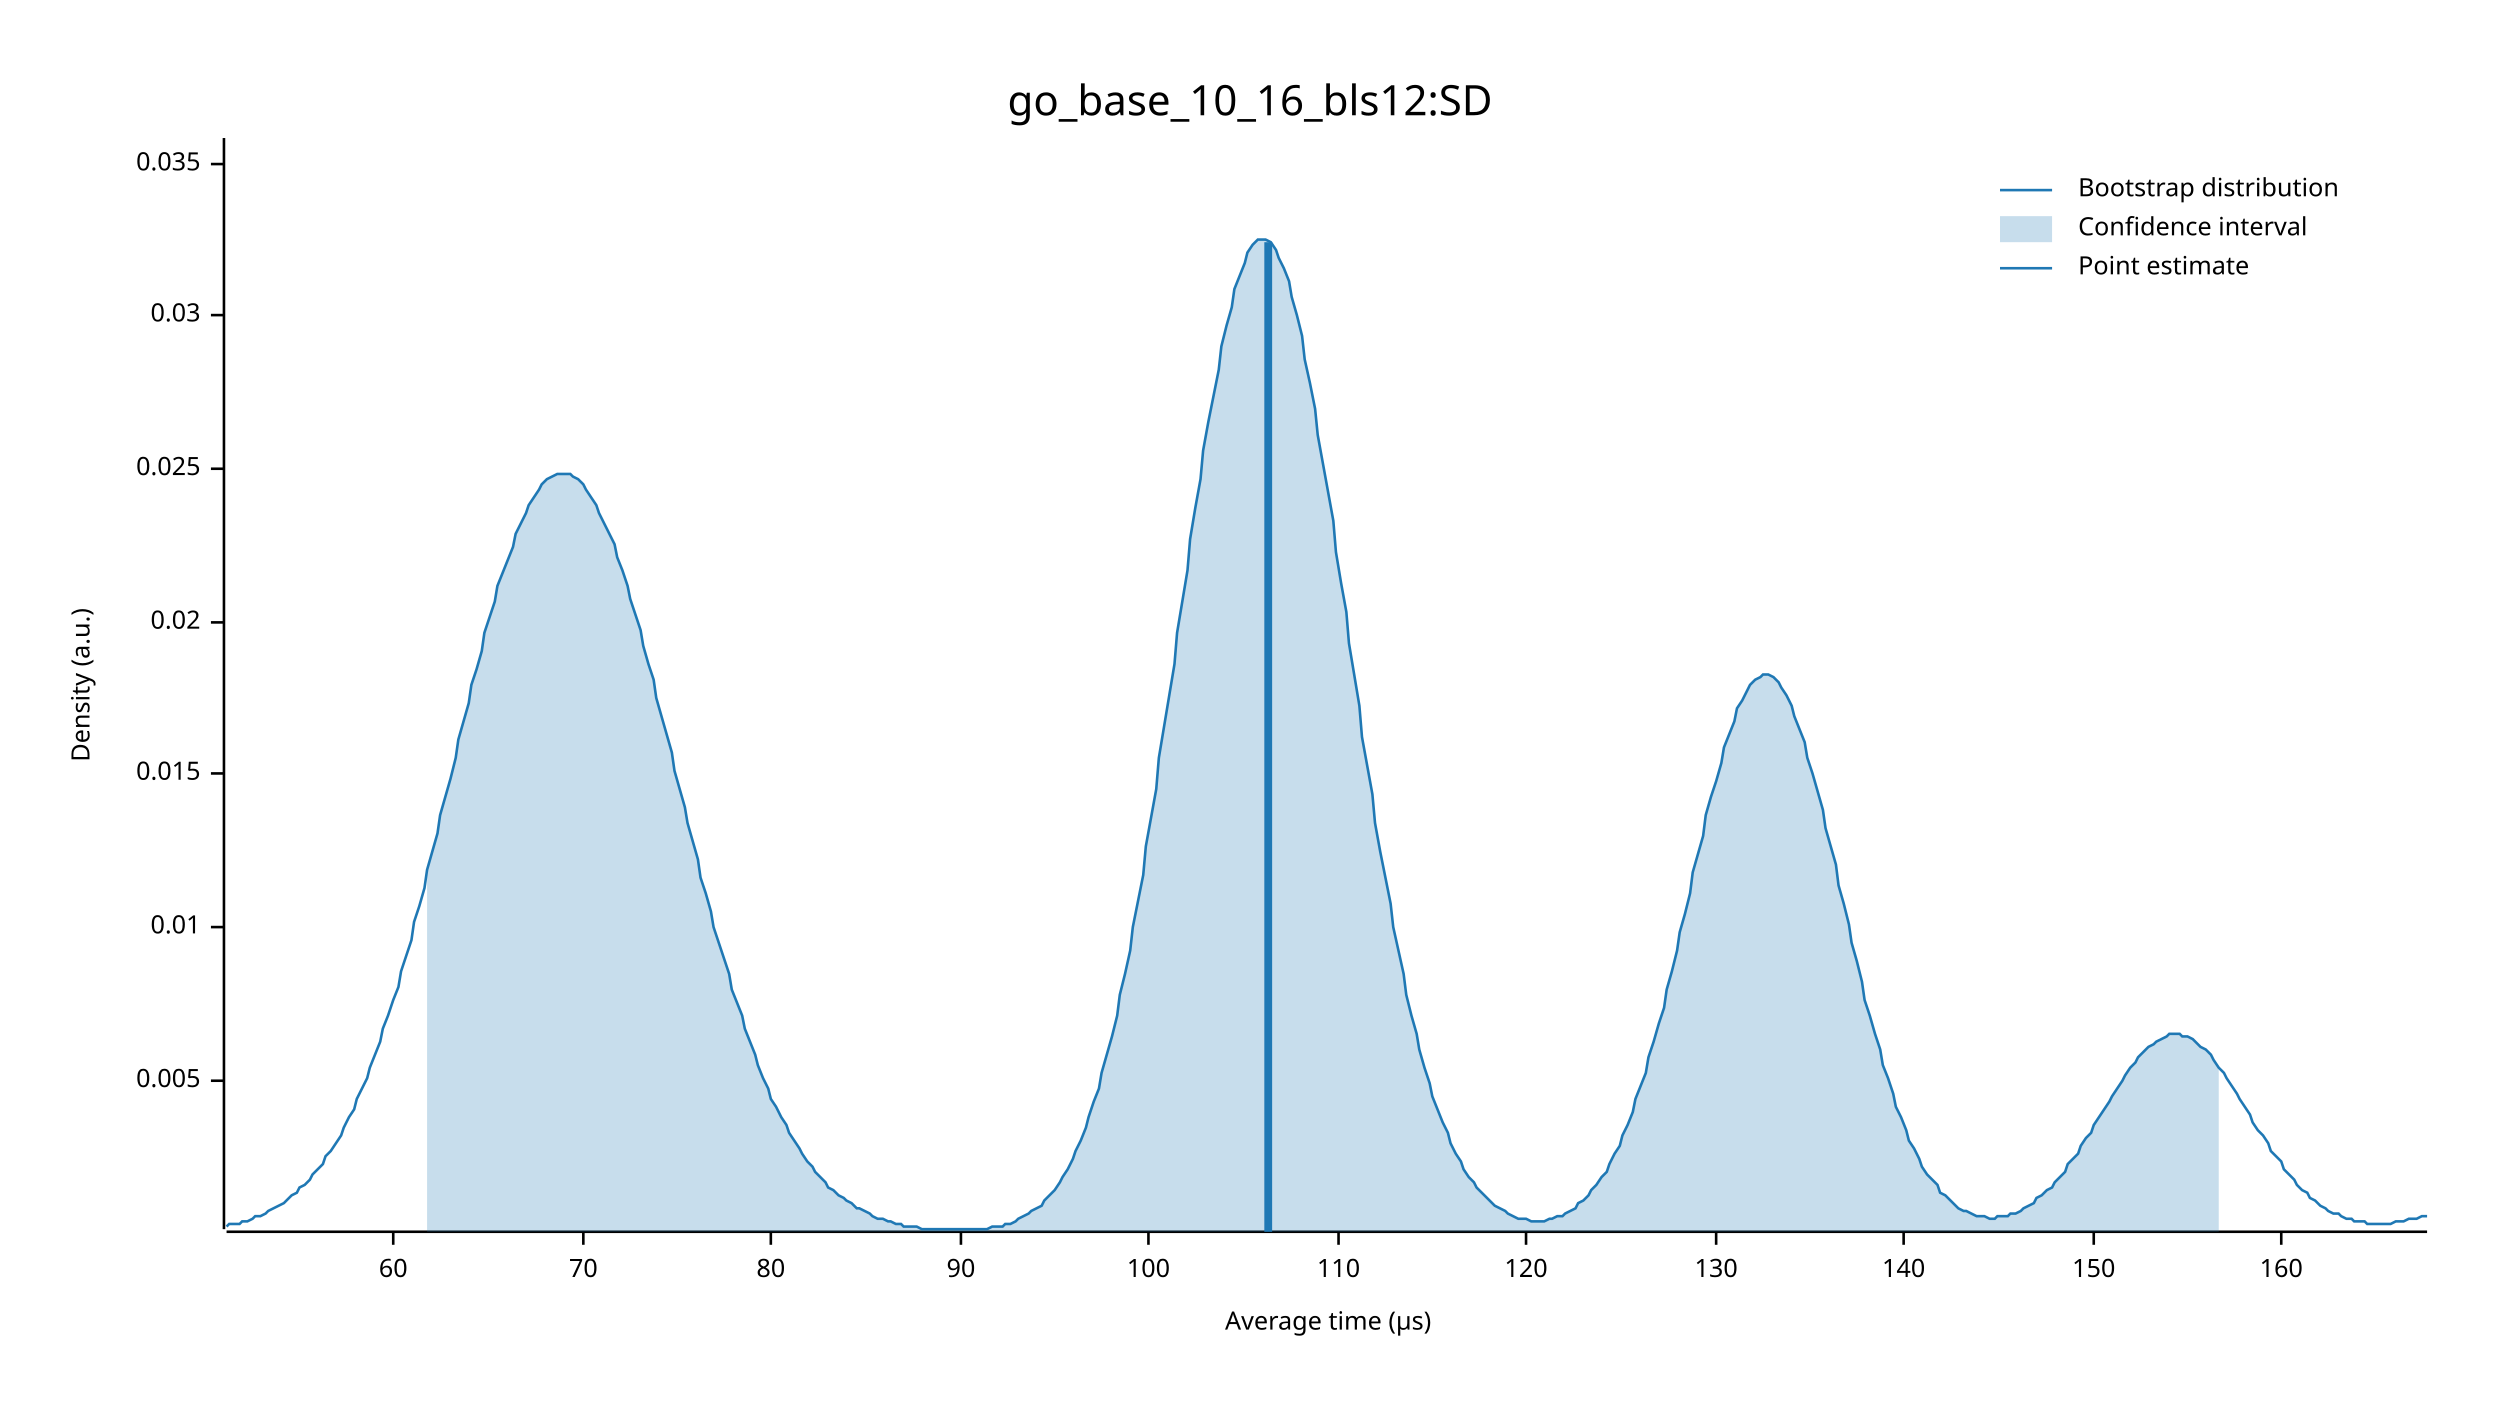
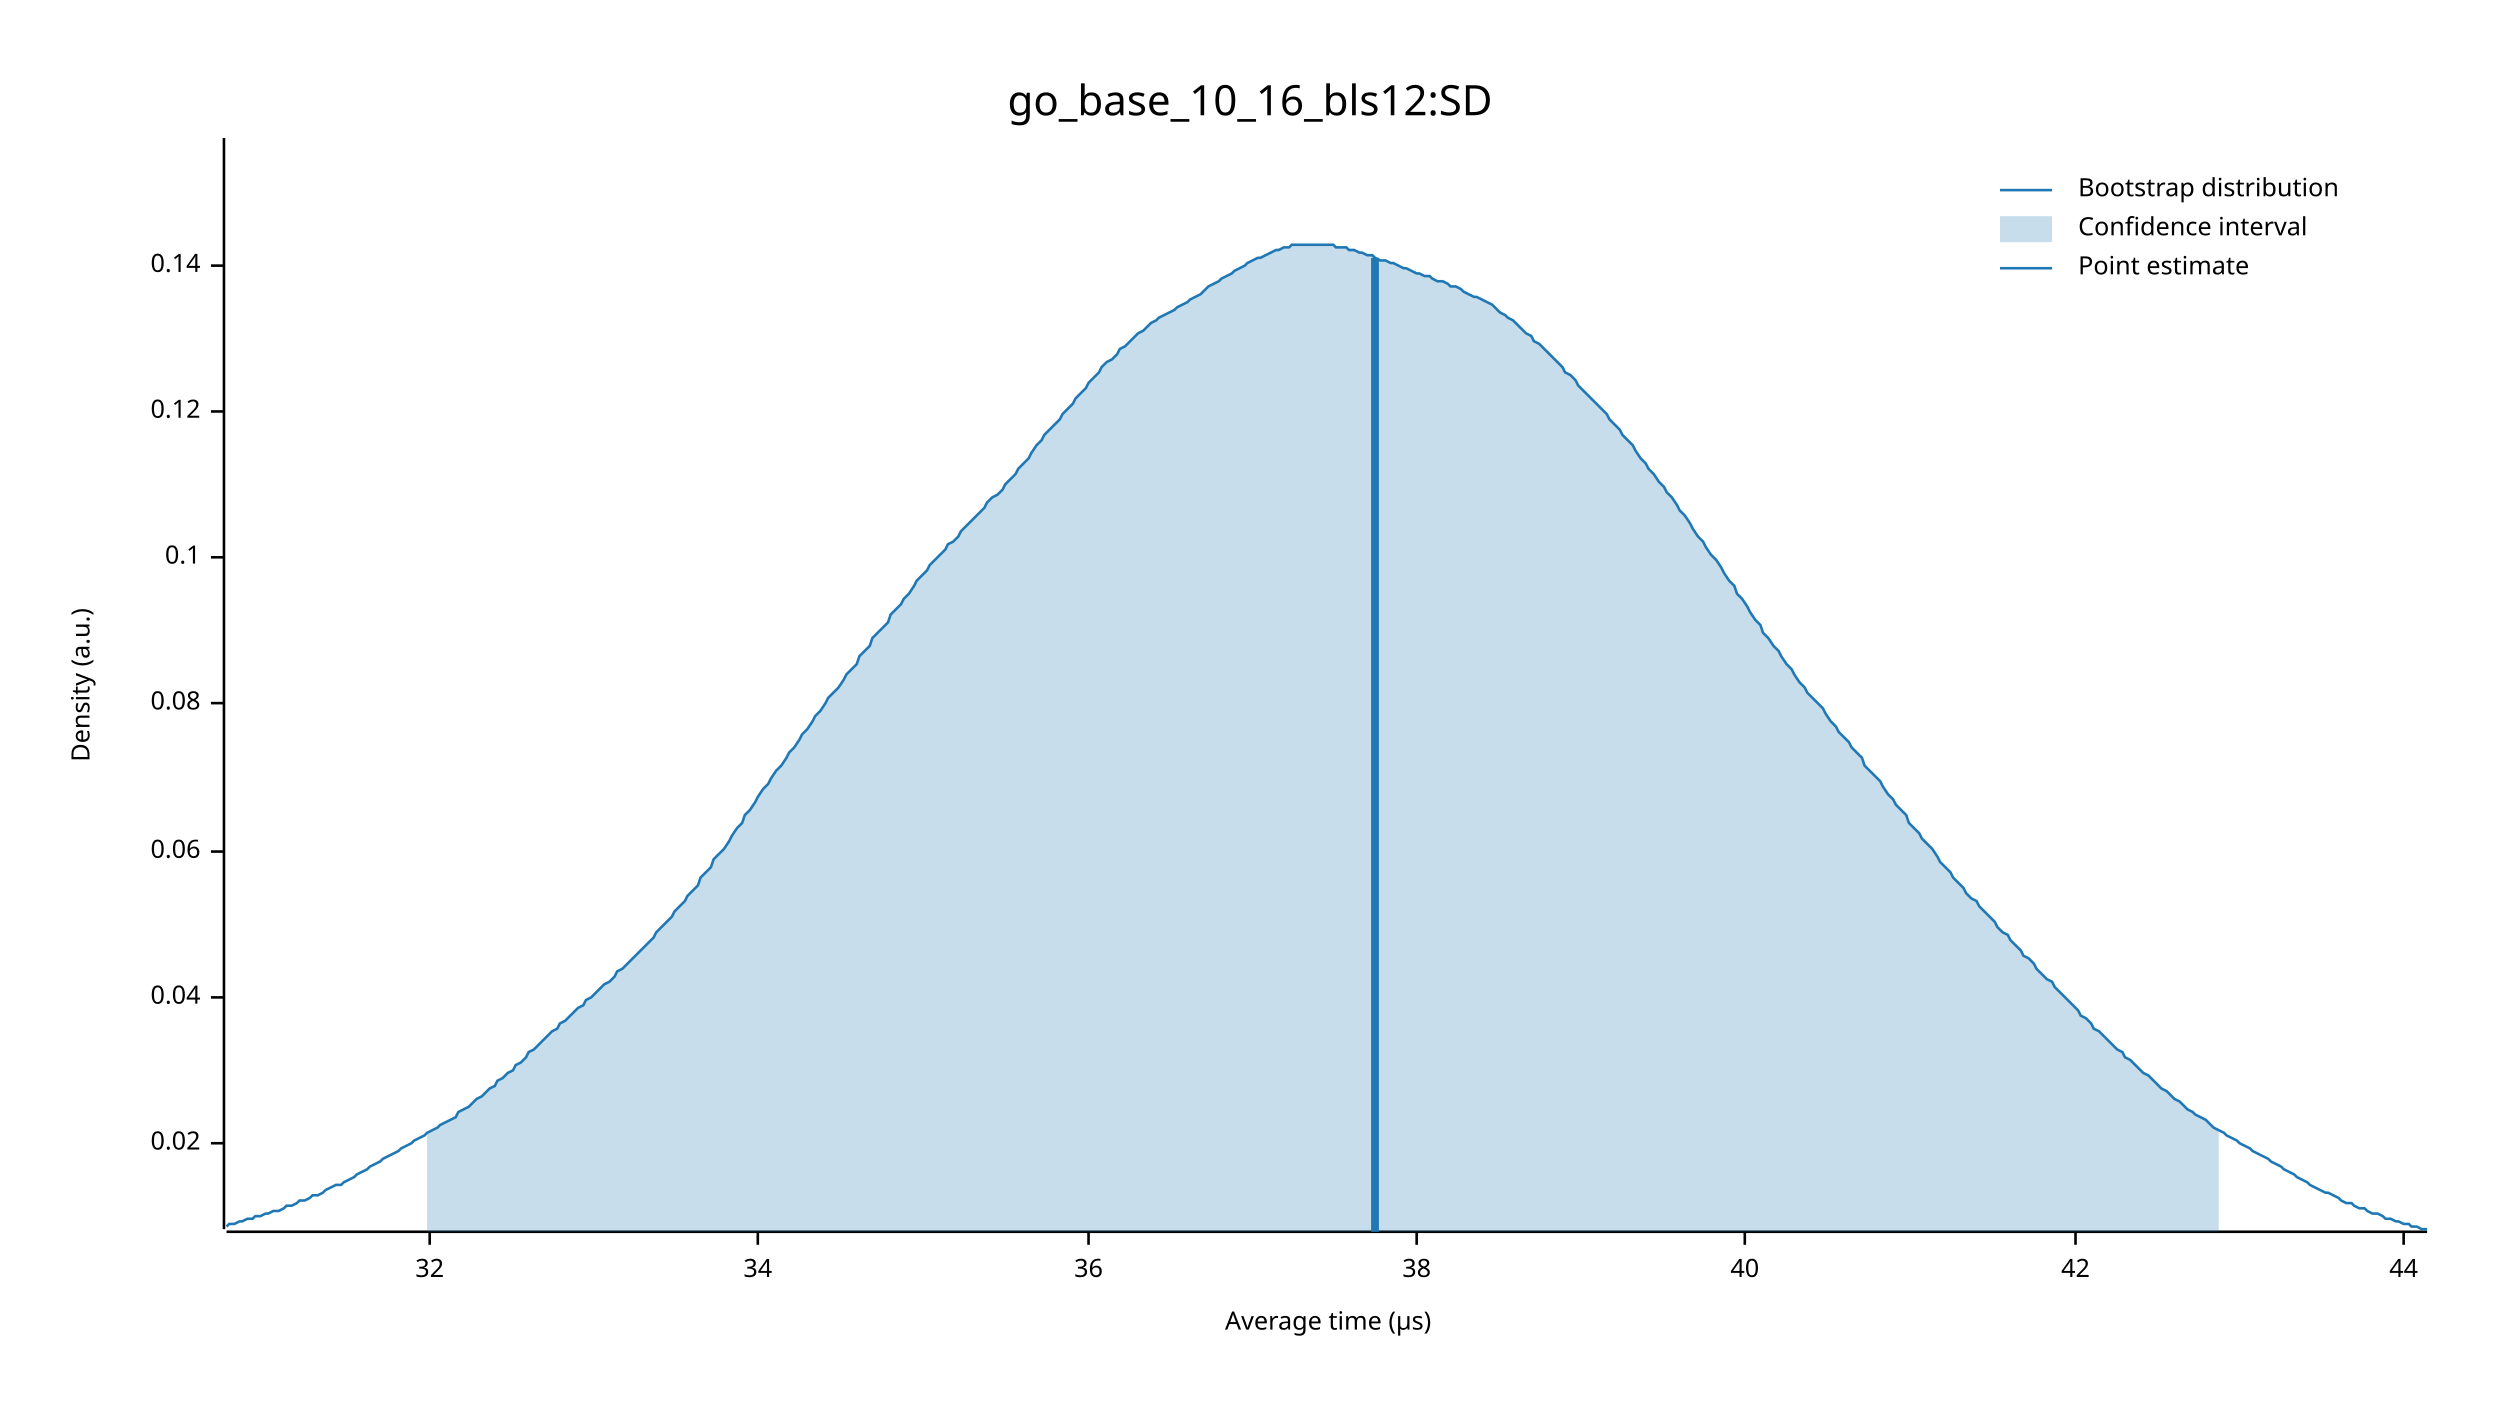
<svg xmlns="http://www.w3.org/2000/svg" width="960" height="540" viewBox="0 0 960 540">
  <text x="480" y="32" dy="0.76em" text-anchor="middle" font-family="sans-serif" font-size="16.129" opacity="1" fill="#000000">
go_base_10_16_bls12:SD
</text>
  <text x="27" y="263" dy="0.76em" text-anchor="middle" font-family="sans-serif" font-size="9.677" opacity="1" fill="#000000" transform="rotate(270, 27, 263)">
Density (a.u.)
</text>
  <text x="510" y="513" dy="-0.5ex" text-anchor="middle" font-family="sans-serif" font-size="9.677" opacity="1" fill="#000000">
Average time (µs)
</text>
  <polyline fill="none" opacity="1" stroke="#000000" stroke-width="1" points="86,53 86,472 " />
-   <text x="77" y="415" dy="0.5ex" text-anchor="end" font-family="sans-serif" font-size="9.677" opacity="1" fill="#000000">
- 0.005
- </text>
-   <polyline fill="none" opacity="1" stroke="#000000" stroke-width="1" points="81,415 86,415 " />
-   <text x="77" y="356" dy="0.5ex" text-anchor="end" font-family="sans-serif" font-size="9.677" opacity="1" fill="#000000">
- 0.01
- </text>
-   <polyline fill="none" opacity="1" stroke="#000000" stroke-width="1" points="81,356 86,356 " />
-   <text x="77" y="297" dy="0.5ex" text-anchor="end" font-family="sans-serif" font-size="9.677" opacity="1" fill="#000000">
- 0.015
- </text>
-   <polyline fill="none" opacity="1" stroke="#000000" stroke-width="1" points="81,297 86,297 " />
-   <text x="77" y="239" dy="0.5ex" text-anchor="end" font-family="sans-serif" font-size="9.677" opacity="1" fill="#000000">
+   <text x="77" y="439" dy="0.5ex" text-anchor="end" font-family="sans-serif" font-size="9.677" opacity="1" fill="#000000">
0.02
</text>
-   <polyline fill="none" opacity="1" stroke="#000000" stroke-width="1" points="81,239 86,239 " />
-   <text x="77" y="180" dy="0.5ex" text-anchor="end" font-family="sans-serif" font-size="9.677" opacity="1" fill="#000000">
- 0.025
+   <polyline fill="none" opacity="1" stroke="#000000" stroke-width="1" points="81,439 86,439 " />
+   <text x="77" y="383" dy="0.5ex" text-anchor="end" font-family="sans-serif" font-size="9.677" opacity="1" fill="#000000">
+ 0.04
</text>
-   <polyline fill="none" opacity="1" stroke="#000000" stroke-width="1" points="81,180 86,180 " />
-   <text x="77" y="121" dy="0.5ex" text-anchor="end" font-family="sans-serif" font-size="9.677" opacity="1" fill="#000000">
- 0.03
+   <polyline fill="none" opacity="1" stroke="#000000" stroke-width="1" points="81,383 86,383 " />
+   <text x="77" y="327" dy="0.5ex" text-anchor="end" font-family="sans-serif" font-size="9.677" opacity="1" fill="#000000">
+ 0.06
</text>
-   <polyline fill="none" opacity="1" stroke="#000000" stroke-width="1" points="81,121 86,121 " />
-   <text x="77" y="63" dy="0.5ex" text-anchor="end" font-family="sans-serif" font-size="9.677" opacity="1" fill="#000000">
- 0.035
+   <polyline fill="none" opacity="1" stroke="#000000" stroke-width="1" points="81,327 86,327 " />
+   <text x="77" y="270" dy="0.5ex" text-anchor="end" font-family="sans-serif" font-size="9.677" opacity="1" fill="#000000">
+ 0.08
</text>
-   <polyline fill="none" opacity="1" stroke="#000000" stroke-width="1" points="81,63 86,63 " />
+   <polyline fill="none" opacity="1" stroke="#000000" stroke-width="1" points="81,270 86,270 " />
+   <text x="77" y="214" dy="0.5ex" text-anchor="end" font-family="sans-serif" font-size="9.677" opacity="1" fill="#000000">
+ 0.1
+ </text>
+   <polyline fill="none" opacity="1" stroke="#000000" stroke-width="1" points="81,214 86,214 " />
+   <text x="77" y="158" dy="0.5ex" text-anchor="end" font-family="sans-serif" font-size="9.677" opacity="1" fill="#000000">
+ 0.12
+ </text>
+   <polyline fill="none" opacity="1" stroke="#000000" stroke-width="1" points="81,158 86,158 " />
+   <text x="77" y="102" dy="0.5ex" text-anchor="end" font-family="sans-serif" font-size="9.677" opacity="1" fill="#000000">
+ 0.14
+ </text>
+   <polyline fill="none" opacity="1" stroke="#000000" stroke-width="1" points="81,102 86,102 " />
  <polyline fill="none" opacity="1" stroke="#000000" stroke-width="1" points="87,473 932,473 " />
-   <text x="151" y="483" dy="0.76em" text-anchor="middle" font-family="sans-serif" font-size="9.677" opacity="1" fill="#000000">
- 60
+   <text x="165" y="483" dy="0.76em" text-anchor="middle" font-family="sans-serif" font-size="9.677" opacity="1" fill="#000000">
+ 32
</text>
-   <polyline fill="none" opacity="1" stroke="#000000" stroke-width="1" points="151,473 151,478 " />
-   <text x="224" y="483" dy="0.76em" text-anchor="middle" font-family="sans-serif" font-size="9.677" opacity="1" fill="#000000">
- 70
+   <polyline fill="none" opacity="1" stroke="#000000" stroke-width="1" points="165,473 165,478 " />
+   <text x="291" y="483" dy="0.76em" text-anchor="middle" font-family="sans-serif" font-size="9.677" opacity="1" fill="#000000">
+ 34
</text>
-   <polyline fill="none" opacity="1" stroke="#000000" stroke-width="1" points="224,473 224,478 " />
-   <text x="296" y="483" dy="0.76em" text-anchor="middle" font-family="sans-serif" font-size="9.677" opacity="1" fill="#000000">
- 80
+   <polyline fill="none" opacity="1" stroke="#000000" stroke-width="1" points="291,473 291,478 " />
+   <text x="418" y="483" dy="0.76em" text-anchor="middle" font-family="sans-serif" font-size="9.677" opacity="1" fill="#000000">
+ 36
</text>
-   <polyline fill="none" opacity="1" stroke="#000000" stroke-width="1" points="296,473 296,478 " />
-   <text x="369" y="483" dy="0.76em" text-anchor="middle" font-family="sans-serif" font-size="9.677" opacity="1" fill="#000000">
- 90
+   <polyline fill="none" opacity="1" stroke="#000000" stroke-width="1" points="418,473 418,478 " />
+   <text x="544" y="483" dy="0.76em" text-anchor="middle" font-family="sans-serif" font-size="9.677" opacity="1" fill="#000000">
+ 38
</text>
-   <polyline fill="none" opacity="1" stroke="#000000" stroke-width="1" points="369,473 369,478 " />
-   <text x="441" y="483" dy="0.76em" text-anchor="middle" font-family="sans-serif" font-size="9.677" opacity="1" fill="#000000">
- 100
+   <polyline fill="none" opacity="1" stroke="#000000" stroke-width="1" points="544,473 544,478 " />
+   <text x="670" y="483" dy="0.76em" text-anchor="middle" font-family="sans-serif" font-size="9.677" opacity="1" fill="#000000">
+ 40
</text>
-   <polyline fill="none" opacity="1" stroke="#000000" stroke-width="1" points="441,473 441,478 " />
-   <text x="514" y="483" dy="0.76em" text-anchor="middle" font-family="sans-serif" font-size="9.677" opacity="1" fill="#000000">
- 110
+   <polyline fill="none" opacity="1" stroke="#000000" stroke-width="1" points="670,473 670,478 " />
+   <text x="797" y="483" dy="0.76em" text-anchor="middle" font-family="sans-serif" font-size="9.677" opacity="1" fill="#000000">
+ 42
</text>
-   <polyline fill="none" opacity="1" stroke="#000000" stroke-width="1" points="514,473 514,478 " />
-   <text x="586" y="483" dy="0.76em" text-anchor="middle" font-family="sans-serif" font-size="9.677" opacity="1" fill="#000000">
- 120
+   <polyline fill="none" opacity="1" stroke="#000000" stroke-width="1" points="797,473 797,478 " />
+   <text x="923" y="483" dy="0.76em" text-anchor="middle" font-family="sans-serif" font-size="9.677" opacity="1" fill="#000000">
+ 44
</text>
-   <polyline fill="none" opacity="1" stroke="#000000" stroke-width="1" points="586,473 586,478 " />
-   <text x="659" y="483" dy="0.76em" text-anchor="middle" font-family="sans-serif" font-size="9.677" opacity="1" fill="#000000">
- 130
- </text>
-   <polyline fill="none" opacity="1" stroke="#000000" stroke-width="1" points="659,473 659,478 " />
-   <text x="731" y="483" dy="0.76em" text-anchor="middle" font-family="sans-serif" font-size="9.677" opacity="1" fill="#000000">
- 140
- </text>
-   <polyline fill="none" opacity="1" stroke="#000000" stroke-width="1" points="731,473 731,478 " />
-   <text x="804" y="483" dy="0.76em" text-anchor="middle" font-family="sans-serif" font-size="9.677" opacity="1" fill="#000000">
- 150
- </text>
-   <polyline fill="none" opacity="1" stroke="#000000" stroke-width="1" points="804,473 804,478 " />
-   <text x="876" y="483" dy="0.76em" text-anchor="middle" font-family="sans-serif" font-size="9.677" opacity="1" fill="#000000">
- 160
- </text>
-   <polyline fill="none" opacity="1" stroke="#000000" stroke-width="1" points="876,473 876,478 " />
-   <polyline fill="none" opacity="1" stroke="#1F78B4" stroke-width="1" points="87,471 88,470 90,470 92,470 93,469 95,469 97,468 98,467 100,467 102,466 103,465 105,464 107,463 109,462 110,461 112,459 114,458 115,456 117,455 119,453 120,451 122,449 124,447 125,444 127,442 129,439 131,436 132,433 134,429 136,426 137,422 139,418 141,414 142,410 144,405 146,400 147,395 149,390 151,384 153,379 154,373 156,367 158,361 159,354 161,348 163,341 164,334 166,327 168,320 169,313 171,306 173,299 175,291 176,284 178,277 180,270 181,263 183,257 185,250 186,243 188,237 190,231 191,225 193,220 195,215 197,210 198,205 200,201 202,197 203,194 205,191 207,188 208,186 210,184 212,183 214,182 215,182 217,182 219,182 220,183 222,184 224,186 225,188 227,191 229,194 230,197 232,201 234,205 236,209 237,214 239,219 241,225 242,230 244,236 246,242 247,248 249,255 251,261 252,268 254,275 256,282 258,289 259,296 261,303 263,310 264,316 266,323 268,330 269,337 271,343 273,350 274,356 276,362 278,368 280,374 281,380 283,385 285,390 286,395 288,400 290,405 291,409 293,414 295,418 296,422 298,425 300,429 302,432 303,435 305,438 307,441 308,443 310,446 312,448 313,450 315,452 317,454 318,456 320,457 322,459 324,460 325,461 327,462 329,464 330,464 332,465 334,466 335,467 337,468 339,468 341,469 342,469 344,470 346,470 347,471 349,471 351,471 352,471 354,472 356,472 357,472 359,472 361,472 363,472 364,472 366,472 368,472 369,472 371,472 373,472 374,472 376,472 378,472 379,472 381,471 383,471 385,471 386,470 388,470 390,469 391,468 393,467 395,466 396,465 398,464 400,463 401,461 403,459 405,457 407,454 408,452 410,449 412,445 413,442 415,438 417,433 418,429 420,423 422,418 423,412 425,405 427,398 429,390 430,382 432,374 434,365 435,356 437,346 439,336 440,325 442,314 444,303 445,291 447,279 449,267 451,255 452,243 454,231 456,219 457,207 459,195 461,184 462,173 464,162 466,152 468,142 469,133 471,125 473,118 474,111 476,106 478,101 479,97 481,94 483,92 484,92 486,92 488,93 490,96 491,99 493,103 495,108 496,114 498,121 500,129 501,138 503,147 505,157 506,167 508,178 510,189 512,200 513,212 515,224 517,235 518,247 520,259 522,271 523,283 525,294 527,305 528,316 530,327 532,337 534,347 535,356 537,365 539,374 540,382 542,390 544,397 545,403 547,410 549,416 550,421 552,426 554,431 556,435 557,439 559,443 561,446 562,449 564,452 566,454 567,456 569,458 571,460 573,462 574,463 576,464 578,465 579,466 581,467 583,468 584,468 586,468 588,469 589,469 591,469 593,469 595,468 596,468 598,467 600,467 601,466 603,465 605,464 606,462 608,461 610,459 611,457 613,455 615,452 617,450 618,447 620,443 622,440 623,436 625,432 627,427 628,422 630,417 632,412 633,406 635,400 637,393 639,387 640,380 642,373 644,365 645,358 647,351 649,343 650,335 652,328 654,321 655,313 657,306 659,300 661,293 662,287 664,282 666,277 667,272 669,269 671,265 672,263 674,261 676,260 677,259 679,259 681,260 683,262 684,264 686,267 688,271 689,275 691,280 693,285 694,291 696,297 698,304 700,311 701,318 703,325 705,332 706,340 708,347 710,355 711,362 713,369 715,377 716,384 718,390 720,397 722,403 723,409 725,414 727,420 728,425 730,429 732,434 733,438 735,441 737,445 738,448 740,451 742,453 744,455 745,458 747,459 749,461 750,462 752,464 754,465 755,465 757,466 759,467 760,467 762,467 764,468 766,468 767,467 769,467 771,467 772,466 774,466 776,465 777,464 779,463 781,462 782,460 784,459 786,457 788,456 789,454 791,452 793,450 794,447 796,445 798,443 799,440 801,437 803,435 804,432 806,429 808,426 810,423 811,421 813,418 815,415 816,413 818,410 820,408 821,406 823,404 825,402 827,401 828,400 830,399 832,398 833,397 835,397 837,397 838,398 840,398 842,399 843,400 845,402 847,403 849,405 850,407 852,410 854,412 855,414 857,417 859,420 860,422 862,425 864,428 865,431 867,434 869,436 871,439 872,442 874,444 876,446 877,449 879,451 881,453 882,455 884,457 886,458 887,460 889,461 891,463 893,464 894,465 896,466 898,466 899,467 901,468 903,468 904,469 906,469 908,469 909,470 911,470 913,470 915,470 916,470 918,470 920,469 921,469 923,469 925,468 926,468 928,468 930,467 932,467 " />
-   <polygon opacity="0.25" fill="#1F78B4" points="164,334 166,327 168,320 169,313 171,306 173,299 175,291 176,284 178,277 180,270 181,263 183,257 185,250 186,243 188,237 190,231 191,225 193,220 195,215 197,210 198,205 200,201 202,197 203,194 205,191 207,188 208,186 210,184 212,183 214,182 215,182 217,182 219,182 220,183 222,184 224,186 225,188 227,191 229,194 230,197 232,201 234,205 236,209 237,214 239,219 241,225 242,230 244,236 246,242 247,248 249,255 251,261 252,268 254,275 256,282 258,289 259,296 261,303 263,310 264,316 266,323 268,330 269,337 271,343 273,350 274,356 276,362 278,368 280,374 281,380 283,385 285,390 286,395 288,400 290,405 291,409 293,414 295,418 296,422 298,425 300,429 302,432 303,435 305,438 307,441 308,443 310,446 312,448 313,450 315,452 317,454 318,456 320,457 322,459 324,460 325,461 327,462 329,464 330,464 332,465 334,466 335,467 337,468 339,468 341,469 342,469 344,470 346,470 347,471 349,471 351,471 352,471 354,472 356,472 357,472 359,472 361,472 363,472 364,472 366,472 368,472 369,472 371,472 373,472 374,472 376,472 378,472 379,472 381,471 383,471 385,471 386,470 388,470 390,469 391,468 393,467 395,466 396,465 398,464 400,463 401,461 403,459 405,457 407,454 408,452 410,449 412,445 413,442 415,438 417,433 418,429 420,423 422,418 423,412 425,405 427,398 429,390 430,382 432,374 434,365 435,356 437,346 439,336 440,325 442,314 444,303 445,291 447,279 449,267 451,255 452,243 454,231 456,219 457,207 459,195 461,184 462,173 464,162 466,152 468,142 469,133 471,125 473,118 474,111 476,106 478,101 479,97 481,94 483,92 484,92 486,92 488,93 490,96 491,99 493,103 495,108 496,114 498,121 500,129 501,138 503,147 505,157 506,167 508,178 510,189 512,200 513,212 515,224 517,235 518,247 520,259 522,271 523,283 525,294 527,305 528,316 530,327 532,337 534,347 535,356 537,365 539,374 540,382 542,390 544,397 545,403 547,410 549,416 550,421 552,426 554,431 556,435 557,439 559,443 561,446 562,449 564,452 566,454 567,456 569,458 571,460 573,462 574,463 576,464 578,465 579,466 581,467 583,468 584,468 586,468 588,469 589,469 591,469 593,469 595,468 596,468 598,467 600,467 601,466 603,465 605,464 606,462 608,461 610,459 611,457 613,455 615,452 617,450 618,447 620,443 622,440 623,436 625,432 627,427 628,422 630,417 632,412 633,406 635,400 637,393 639,387 640,380 642,373 644,365 645,358 647,351 649,343 650,335 652,328 654,321 655,313 657,306 659,300 661,293 662,287 664,282 666,277 667,272 669,269 671,265 672,263 674,261 676,260 677,259 679,259 681,260 683,262 684,264 686,267 688,271 689,275 691,280 693,285 694,291 696,297 698,304 700,311 701,318 703,325 705,332 706,340 708,347 710,355 711,362 713,369 715,377 716,384 718,390 720,397 722,403 723,409 725,414 727,420 728,425 730,429 732,434 733,438 735,441 737,445 738,448 740,451 742,453 744,455 745,458 747,459 749,461 750,462 752,464 754,465 755,465 757,466 759,467 760,467 762,467 764,468 766,468 767,467 769,467 771,467 772,466 774,466 776,465 777,464 779,463 781,462 782,460 784,459 786,457 788,456 789,454 791,452 793,450 794,447 796,445 798,443 799,440 801,437 803,435 804,432 806,429 808,426 810,423 811,421 813,418 815,415 816,413 818,410 820,408 821,406 823,404 825,402 827,401 828,400 830,399 832,398 833,397 835,397 837,397 838,398 840,398 842,399 843,400 845,402 847,403 849,405 850,407 852,410 852,473 164,473 " />
-   <polyline fill="none" opacity="1" stroke="#1F78B4" stroke-width="3" points="487,473 487,93 " />
+   <polyline fill="none" opacity="1" stroke="#000000" stroke-width="1" points="923,473 923,478 " />
+   <polyline fill="none" opacity="1" stroke="#1F78B4" stroke-width="1" points="87,471 88,470 90,470 92,469 93,469 95,468 97,468 98,467 100,467 102,466 103,466 105,465 107,465 109,464 110,463 112,463 114,462 115,461 117,461 119,460 120,459 122,459 124,458 125,457 127,456 129,455 131,455 132,454 134,453 136,452 137,451 139,450 141,449 142,448 144,447 146,446 147,445 149,444 151,443 153,442 154,441 156,440 158,439 159,438 161,437 163,436 164,435 166,434 168,433 169,432 171,431 173,430 175,429 176,427 178,426 180,425 181,424 183,422 185,421 186,420 188,418 190,417 191,415 193,414 195,412 197,411 198,409 200,408 202,406 203,404 205,403 207,401 208,400 210,398 212,396 214,395 215,393 217,392 219,390 220,389 222,387 224,386 225,384 227,383 229,381 230,380 232,378 234,377 236,375 237,373 239,372 241,370 242,369 244,367 246,365 247,364 249,362 251,360 252,358 254,356 256,354 258,352 259,350 261,348 263,346 264,344 266,342 268,340 269,337 271,335 273,333 274,330 276,328 278,326 280,323 281,321 283,318 285,316 286,313 288,311 290,308 291,306 293,303 295,301 296,299 298,296 300,294 302,291 303,289 305,287 307,284 308,282 310,280 312,277 313,275 315,273 317,270 318,268 320,266 322,264 324,261 325,259 327,257 329,255 330,252 332,250 334,248 335,245 337,243 339,241 341,239 342,236 344,234 346,232 347,230 349,228 351,225 352,223 354,221 356,219 357,217 359,215 361,213 363,211 364,209 366,208 368,206 369,204 371,202 373,200 374,199 376,197 378,195 379,193 381,191 383,190 385,188 386,186 388,184 390,182 391,180 393,178 395,176 396,174 398,171 400,169 401,167 403,165 405,163 407,161 408,159 410,157 412,155 413,153 415,151 417,149 418,147 420,145 422,143 423,141 425,139 427,138 429,136 430,134 432,133 434,131 435,130 437,128 439,127 440,126 442,124 444,123 445,122 447,121 449,120 451,119 452,118 454,117 456,116 457,115 459,114 461,113 462,112 464,110 466,109 468,108 469,107 471,106 473,105 474,104 476,103 478,102 479,101 481,100 483,99 484,99 486,98 488,97 490,96 491,96 493,95 495,95 496,94 498,94 500,94 501,94 503,94 505,94 506,94 508,94 510,94 512,94 513,95 515,95 517,95 518,96 520,96 522,97 523,97 525,98 527,98 528,99 530,100 532,100 534,101 535,101 537,102 539,103 540,103 542,104 544,105 545,105 547,106 549,106 550,107 552,108 554,108 556,109 557,110 559,110 561,111 562,112 564,113 566,114 567,114 569,115 571,116 573,117 574,118 576,120 578,121 579,122 581,123 583,125 584,126 586,128 588,129 589,131 591,132 593,134 595,136 596,137 598,139 600,141 601,143 603,144 605,146 606,148 608,150 610,152 611,153 613,155 615,157 617,159 618,161 620,163 622,165 623,167 625,169 627,171 628,173 630,176 632,178 633,180 635,182 637,185 639,187 640,189 642,191 644,194 645,196 647,198 649,201 650,203 652,206 654,208 655,210 657,213 659,215 661,218 662,220 664,223 666,225 667,228 669,230 671,233 672,235 674,238 676,240 677,243 679,245 681,248 683,250 684,252 686,255 688,257 689,259 691,262 693,264 694,266 696,268 698,270 700,272 701,274 703,277 705,279 706,281 708,283 710,285 711,287 713,289 715,291 716,294 718,296 720,298 722,300 723,302 725,305 727,307 728,309 730,311 732,313 733,316 735,318 737,320 738,322 740,324 742,326 744,329 745,331 747,333 749,335 750,337 752,339 754,341 755,343 757,345 759,346 760,348 762,350 764,352 766,354 767,356 769,358 771,359 772,361 774,363 776,365 777,367 779,368 781,370 782,372 784,374 786,376 788,377 789,379 791,381 793,383 794,384 796,386 798,388 799,390 801,391 803,393 804,395 806,396 808,398 810,400 811,401 813,403 815,404 816,406 818,407 820,409 821,410 823,412 825,413 827,415 828,416 830,418 832,419 833,420 835,422 837,423 838,424 840,426 842,427 843,428 845,429 847,430 849,432 850,433 852,434 854,435 855,436 857,437 859,438 860,439 862,440 864,441 865,442 867,443 869,444 871,445 872,446 874,447 876,448 877,449 879,450 881,451 882,452 884,453 886,454 887,455 889,456 891,457 893,458 894,458 896,459 898,460 899,461 901,462 903,462 904,463 906,464 908,464 909,465 911,466 913,466 915,467 916,468 918,468 920,469 921,469 923,470 925,470 926,471 928,471 930,472 932,472 " />
+   <polygon opacity="0.25" fill="#1F78B4" points="164,435 166,434 168,433 169,432 171,431 173,430 175,429 176,427 178,426 180,425 181,424 183,422 185,421 186,420 188,418 190,417 191,415 193,414 195,412 197,411 198,409 200,408 202,406 203,404 205,403 207,401 208,400 210,398 212,396 214,395 215,393 217,392 219,390 220,389 222,387 224,386 225,384 227,383 229,381 230,380 232,378 234,377 236,375 237,373 239,372 241,370 242,369 244,367 246,365 247,364 249,362 251,360 252,358 254,356 256,354 258,352 259,350 261,348 263,346 264,344 266,342 268,340 269,337 271,335 273,333 274,330 276,328 278,326 280,323 281,321 283,318 285,316 286,313 288,311 290,308 291,306 293,303 295,301 296,299 298,296 300,294 302,291 303,289 305,287 307,284 308,282 310,280 312,277 313,275 315,273 317,270 318,268 320,266 322,264 324,261 325,259 327,257 329,255 330,252 332,250 334,248 335,245 337,243 339,241 341,239 342,236 344,234 346,232 347,230 349,228 351,225 352,223 354,221 356,219 357,217 359,215 361,213 363,211 364,209 366,208 368,206 369,204 371,202 373,200 374,199 376,197 378,195 379,193 381,191 383,190 385,188 386,186 388,184 390,182 391,180 393,178 395,176 396,174 398,171 400,169 401,167 403,165 405,163 407,161 408,159 410,157 412,155 413,153 415,151 417,149 418,147 420,145 422,143 423,141 425,139 427,138 429,136 430,134 432,133 434,131 435,130 437,128 439,127 440,126 442,124 444,123 445,122 447,121 449,120 451,119 452,118 454,117 456,116 457,115 459,114 461,113 462,112 464,110 466,109 468,108 469,107 471,106 473,105 474,104 476,103 478,102 479,101 481,100 483,99 484,99 486,98 488,97 490,96 491,96 493,95 495,95 496,94 498,94 500,94 501,94 503,94 505,94 506,94 508,94 510,94 512,94 513,95 515,95 517,95 518,96 520,96 522,97 523,97 525,98 527,98 528,99 530,100 532,100 534,101 535,101 537,102 539,103 540,103 542,104 544,105 545,105 547,106 549,106 550,107 552,108 554,108 556,109 557,110 559,110 561,111 562,112 564,113 566,114 567,114 569,115 571,116 573,117 574,118 576,120 578,121 579,122 581,123 583,125 584,126 586,128 588,129 589,131 591,132 593,134 595,136 596,137 598,139 600,141 601,143 603,144 605,146 606,148 608,150 610,152 611,153 613,155 615,157 617,159 618,161 620,163 622,165 623,167 625,169 627,171 628,173 630,176 632,178 633,180 635,182 637,185 639,187 640,189 642,191 644,194 645,196 647,198 649,201 650,203 652,206 654,208 655,210 657,213 659,215 661,218 662,220 664,223 666,225 667,228 669,230 671,233 672,235 674,238 676,240 677,243 679,245 681,248 683,250 684,252 686,255 688,257 689,259 691,262 693,264 694,266 696,268 698,270 700,272 701,274 703,277 705,279 706,281 708,283 710,285 711,287 713,289 715,291 716,294 718,296 720,298 722,300 723,302 725,305 727,307 728,309 730,311 732,313 733,316 735,318 737,320 738,322 740,324 742,326 744,329 745,331 747,333 749,335 750,337 752,339 754,341 755,343 757,345 759,346 760,348 762,350 764,352 766,354 767,356 769,358 771,359 772,361 774,363 776,365 777,367 779,368 781,370 782,372 784,374 786,376 788,377 789,379 791,381 793,383 794,384 796,386 798,388 799,390 801,391 803,393 804,395 806,396 808,398 810,400 811,401 813,403 815,404 816,406 818,407 820,409 821,410 823,412 825,413 827,415 828,416 830,418 832,419 833,420 835,422 837,423 838,424 840,426 842,427 843,428 845,429 847,430 849,432 850,433 852,434 852,473 164,473 " />
+   <polyline fill="none" opacity="1" stroke="#1F78B4" stroke-width="3" points="528,473 528,99 " />
  <text x="798" y="68" dy="0.76em" text-anchor="start" font-family="sans-serif" font-size="9.677" opacity="1" fill="#000000">
Bootstrap distribution
</text>
  <text x="798" y="83" dy="0.76em" text-anchor="start" font-family="sans-serif" font-size="9.677" opacity="1" fill="#000000">
Confidence interval
</text>
  <text x="798" y="98" dy="0.76em" text-anchor="start" font-family="sans-serif" font-size="9.677" opacity="1" fill="#000000">
Point estimate
</text>
  <polyline fill="none" opacity="1" stroke="#1F78B4" stroke-width="1" points="768,73 788,73 " />
  <rect x="768" y="83" width="20" height="10" opacity="0.25" fill="#1F78B4" stroke="none" />
  <polyline fill="none" opacity="1" stroke="#1F78B4" stroke-width="1" points="768,103 788,103 " />
</svg>
